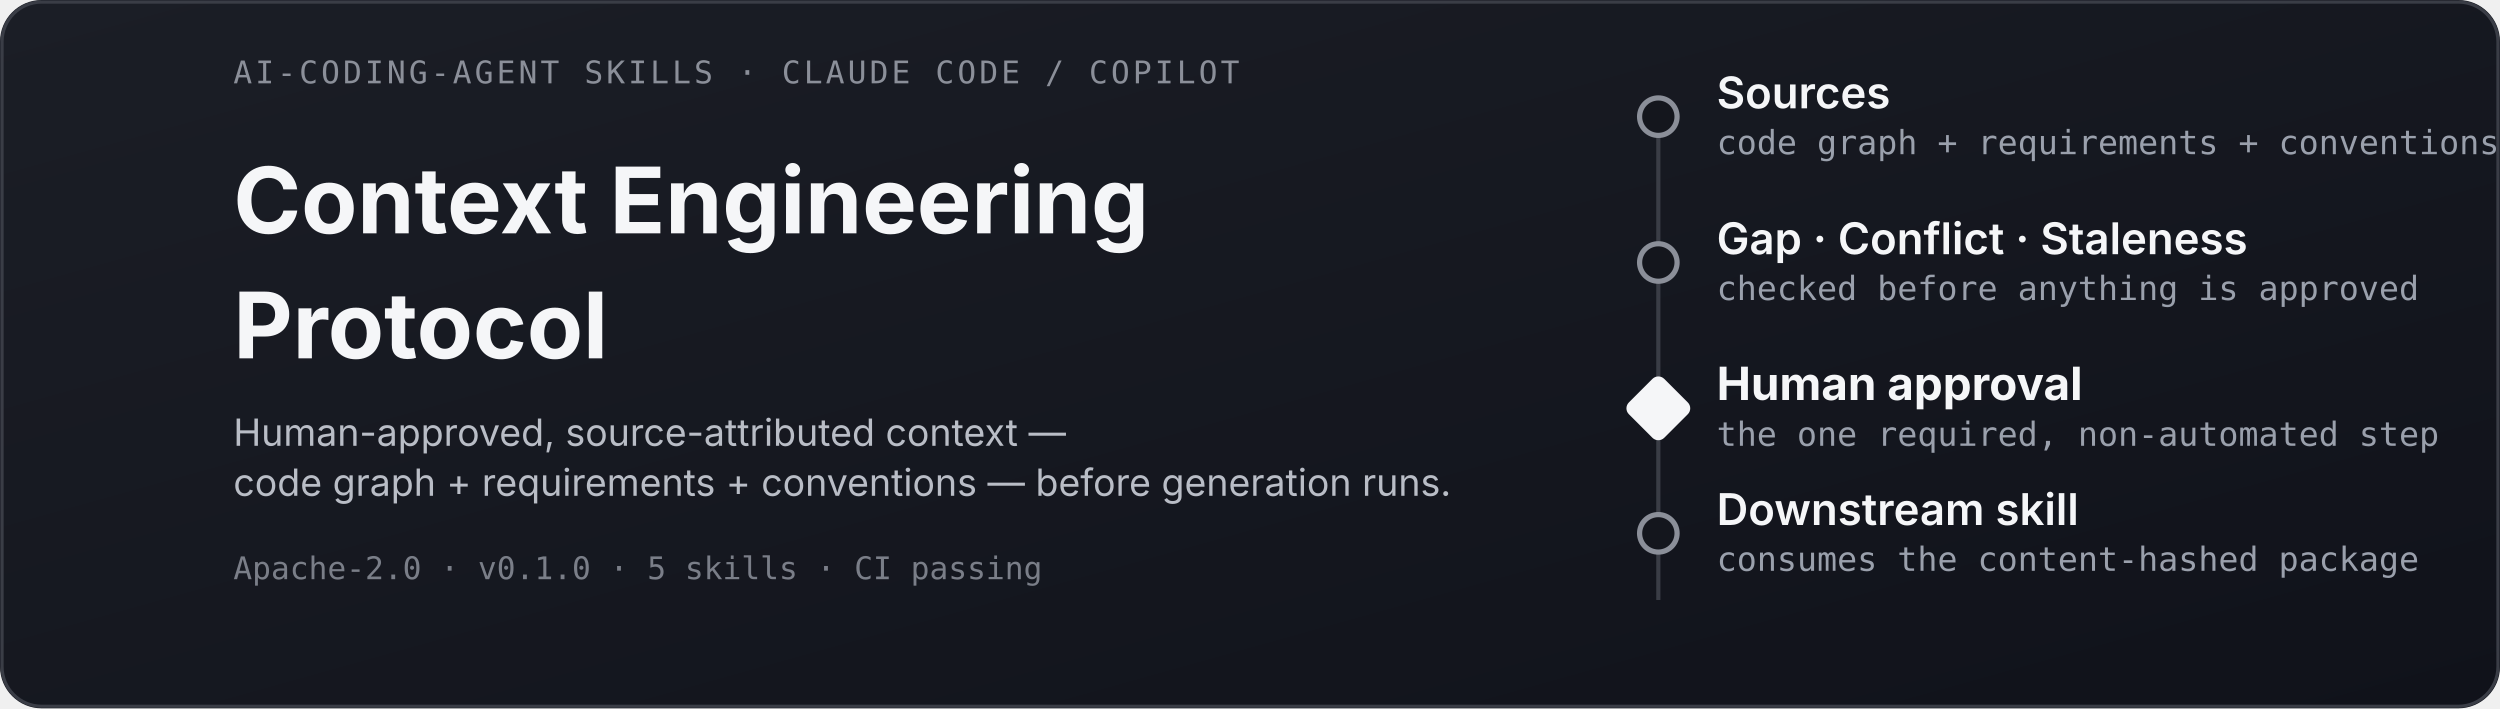
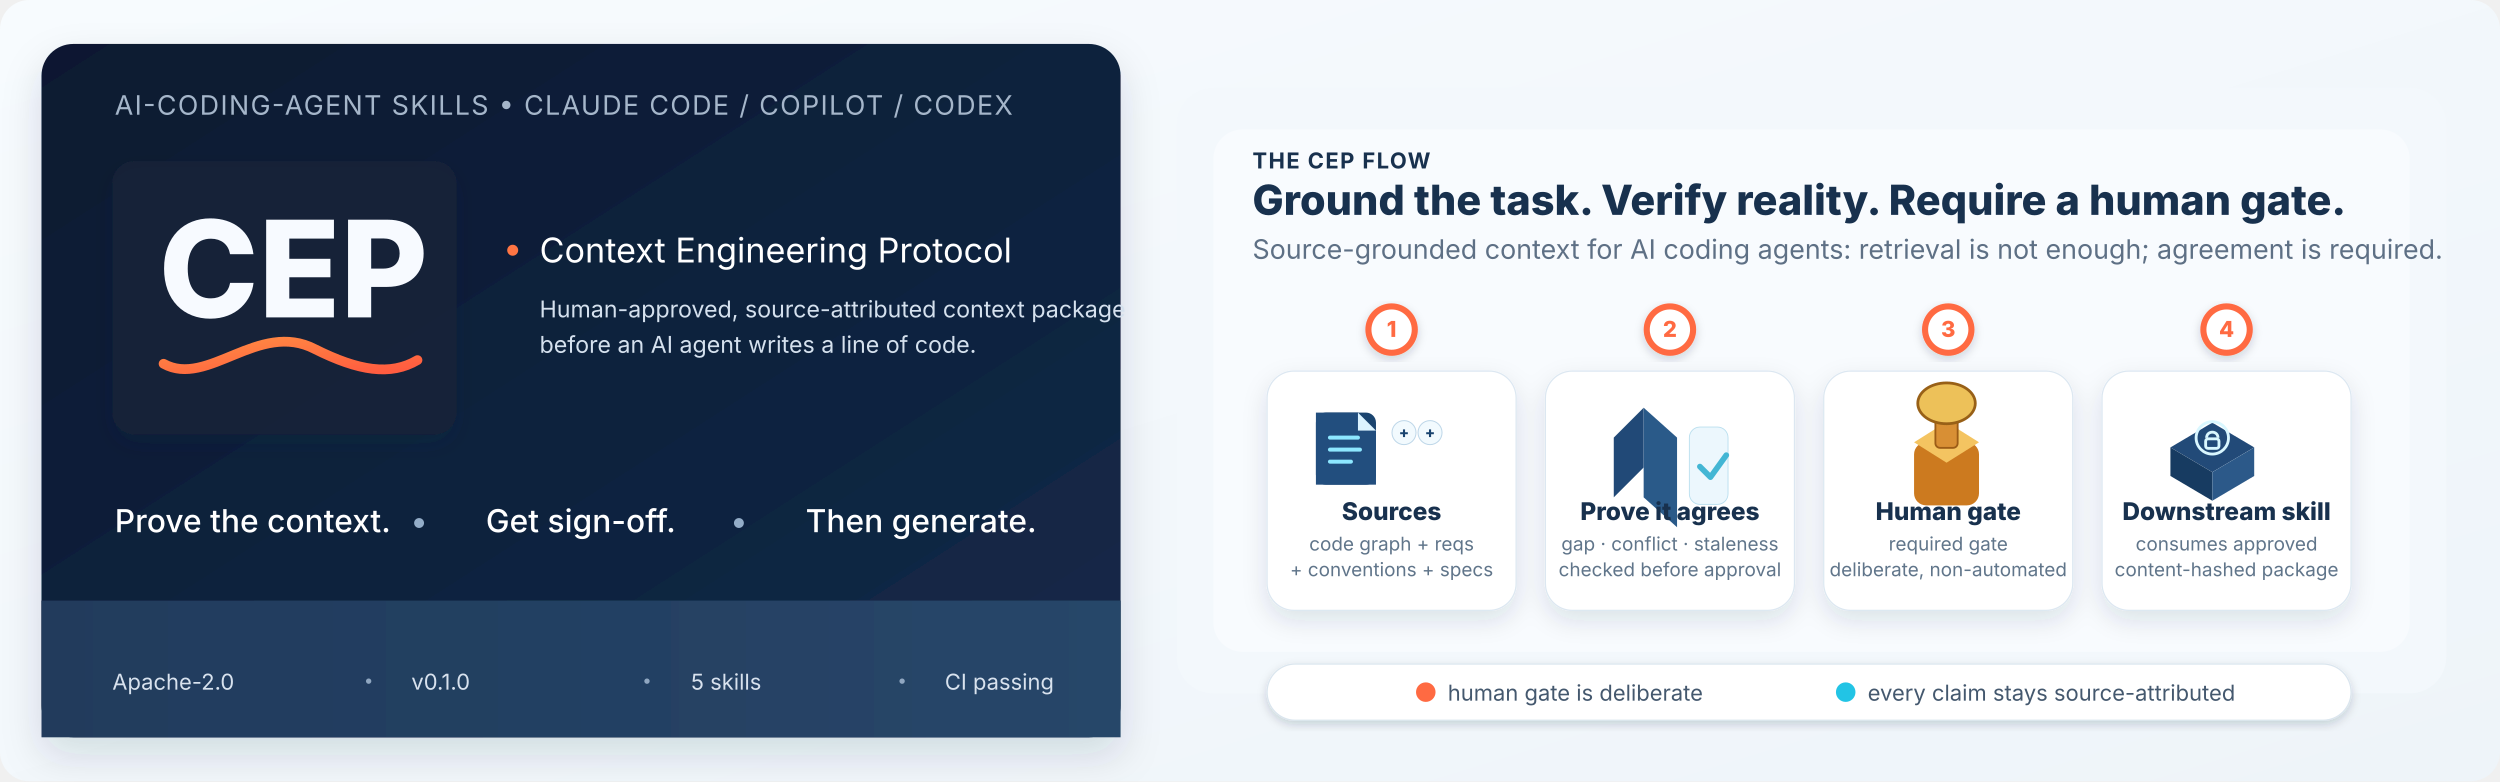
- <svg xmlns="http://www.w3.org/2000/svg" width="1200" height="340" viewBox="0 0 1200 340" role="img" aria-labelledby="title desc">
+ <svg xmlns="http://www.w3.org/2000/svg" width="1200" height="375" viewBox="0 0 2048 640" role="img" aria-labelledby="title desc">
  <defs>
-     <clipPath id="cardClip">
-       <rect width="1200" height="340" rx="20" />
-     </clipPath>
-     <linearGradient id="darkPanel2" x1="0%" y1="0%" x2="100%" y2="100%">
-       <stop offset="0%" stop-color="#1B1E26" />
-       <stop offset="100%" stop-color="#10121A" />
+     <linearGradient id="bg" x1="0" y1="0" x2="1" y2="1">
+       <stop offset="0%" stop-color="#F7FBFE" />
+       <stop offset="100%" stop-color="#EEF4F9" />
    </linearGradient>
+     <linearGradient id="panelDark" x1="0" y1="0" x2="1" y2="1">
+       <stop offset="0%" stop-color="#0C1930" />
+       <stop offset="100%" stop-color="#132A49" />
+     </linearGradient>
+     <linearGradient id="footerDark" x1="0" y1="0" x2="1" y2="0">
+       <stop offset="0%" stop-color="#213B5C" />
+       <stop offset="100%" stop-color="#274669" />
+     </linearGradient>
+     <linearGradient id="orangeAccent" x1="0" y1="0" x2="1" y2="1">
+       <stop offset="0%" stop-color="#FF8B44" />
+       <stop offset="100%" stop-color="#FF5B3F" />
+     </linearGradient>
+     <linearGradient id="tealAccent" x1="0" y1="0" x2="1" y2="0">
+       <stop offset="0%" stop-color="#22C4E5" />
+       <stop offset="100%" stop-color="#5BD9EC" />
+     </linearGradient>
+     <filter id="shadow" x="-20%" y="-20%" width="140%" height="140%">
+       <feDropShadow dx="0" dy="14" stdDeviation="16" flood-color="#10253D" flood-opacity="0.14" />
+     </filter>
+     <filter id="softShadow" x="-20%" y="-20%" width="140%" height="140%">
+       <feDropShadow dx="0" dy="8" stdDeviation="10" flood-color="#16314D" flood-opacity="0.12" />
+     </filter>
+     <filter id="tinyShadow" x="-20%" y="-20%" width="140%" height="140%">
+       <feDropShadow dx="0" dy="3" stdDeviation="4" flood-color="#10263f" flood-opacity="0.18" />
+     </filter>
  </defs>
-   <g clip-path="url(#cardClip)">
-     <rect x="0" y="0" width="1200" height="340" fill="url(#darkPanel2)" />
-     <g transform="translate(112,0)">
-       <text x="0" y="40" font-family="ui-monospace, SFMono-Regular, Menlo, monospace" font-size="15" letter-spacing="1.5" fill="#8B8F99">AI-CODING-AGENT SKILLS · CLAUDE CODE / COPILOT</text>
-       <text x="0" y="112" font-family="-apple-system, BlinkMacSystemFont, 'Segoe UI', 'PingFang SC', sans-serif" font-size="44" font-weight="700" fill="#F5F6F8">Context Engineering</text>
-       <text x="0" y="172" font-family="-apple-system, BlinkMacSystemFont, 'Segoe UI', 'PingFang SC', sans-serif" font-size="44" font-weight="700" fill="#F5F6F8">Protocol</text>
-       <text x="0" y="214" font-family="-apple-system, BlinkMacSystemFont, 'Segoe UI', 'PingFang SC', sans-serif" font-size="18" fill="#B9BDC6">Human-approved, source-attributed context —</text>
-       <text x="0" y="238" font-family="-apple-system, BlinkMacSystemFont, 'Segoe UI', 'PingFang SC', sans-serif" font-size="18" fill="#B9BDC6">code graph + requirements + conventions — before generation runs.</text>
-       <text x="0" y="278" font-family="ui-monospace, SFMono-Regular, Menlo, monospace" font-size="15" fill="#7A7E88">Apache-2.0 · v0.1.0 · 5 skills · CI passing</text>
-     </g>
-     <g transform="translate(780,40)">
-       <line x1="16" y1="8" x2="16" y2="248" stroke="#3A3D46" stroke-width="2" />
-       <circle cx="16" cy="16" r="9" fill="#14161D" stroke="#8B8F99" stroke-width="2.5" />
-       <text x="44" y="12" font-family="-apple-system, BlinkMacSystemFont, 'Segoe UI', 'PingFang SC', sans-serif" font-size="21" font-weight="600" fill="#F5F6F8">Sources</text>
-       <text x="44" y="34" font-family="ui-monospace, SFMono-Regular, Menlo, monospace" font-size="16" fill="#9AA0AC">code graph + requirements + conventions</text>
-       <circle cx="16" cy="86" r="9" fill="#14161D" stroke="#8B8F99" stroke-width="2.5" />
-       <text x="44" y="82" font-family="-apple-system, BlinkMacSystemFont, 'Segoe UI', 'PingFang SC', sans-serif" font-size="21" font-weight="600" fill="#F5F6F8">Gap · Conflict · Staleness</text>
-       <text x="44" y="104" font-family="ui-monospace, SFMono-Regular, Menlo, monospace" font-size="16" fill="#9AA0AC">checked before anything is approved</text>
-       <rect x="4" y="144" width="24" height="24" rx="4" transform="rotate(45 16 156)" fill="#F5F6F8" />
-       <text x="44" y="152" font-family="-apple-system, BlinkMacSystemFont, 'Segoe UI', 'PingFang SC', sans-serif" font-size="22" font-weight="700" fill="#F5F6F8">Human approval</text>
-       <text x="44" y="174" font-family="ui-monospace, SFMono-Regular, Menlo, monospace" font-size="16" fill="#9AA0AC">the one required, non-automated step</text>
-       <circle cx="16" cy="216" r="9" fill="#14161D" stroke="#8B8F99" stroke-width="2.5" />
-       <text x="44" y="212" font-family="-apple-system, BlinkMacSystemFont, 'Segoe UI', 'PingFang SC', sans-serif" font-size="21" font-weight="600" fill="#F5F6F8">Downstream skill</text>
-       <text x="44" y="234" font-family="ui-monospace, SFMono-Regular, Menlo, monospace" font-size="16" fill="#9AA0AC">consumes the content-hashed package</text>
-     </g>
+   <rect width="2048" height="640" rx="24" fill="url(#bg)" />
+   <g filter="url(#shadow)">
+     <rect x="34" y="36" width="884" height="568" rx="26" fill="url(#panelDark)" />
+     <rect x="34" y="492" width="884" height="112" rx="0" fill="url(#footerDark)" />
  </g>
-   <rect x="1" y="1" width="1198" height="338" rx="19" fill="none" stroke="#3A3D46" stroke-width="1.5" />
+   <rect x="964" y="72" width="1040" height="496" rx="30" fill="#F3F8FC" />
+   <rect x="994" y="106" width="980" height="428" rx="24" fill="#F8FBFE" />
+   <text x="94" y="94" fill="#A5B6CA" font-family="Inter,Segoe UI,Arial,sans-serif" font-size="22" letter-spacing="1.1">AI-CODING-AGENT SKILLS • CLAUDE CODE / COPILOT / CODEX</text>
+   <g transform="translate(92,132)" filter="url(#softShadow)">
+     <rect width="282" height="224" rx="18" fill="#152238" opacity="0.95" />
+     <text x="38" y="128" fill="#F7FAFF" font-family="Inter,Segoe UI,Arial,sans-serif" font-size="110" font-weight="800">CEP</text>
+     <path d="M42 166 C78 186, 120 130, 166 154 C202 172, 228 176, 250 163" fill="none" stroke="url(#orangeAccent)" stroke-width="8" stroke-linecap="round" />
+   </g>
+   <circle cx="420" cy="205" r="4.5" fill="#FF7543" />
+   <text x="442" y="215" fill="#FFFFFF" font-family="Inter,Segoe UI,Arial,sans-serif" font-size="28">Context Engineering Protocol</text>
+   <text x="442" y="260" fill="#D5E1EE" font-family="Inter,Segoe UI,Arial,sans-serif" font-size="19">Human-approved, source-attributed context package</text>
+   <text x="442" y="289" fill="#D5E1EE" font-family="Inter,Segoe UI,Arial,sans-serif" font-size="19">before an AI agent writes a line of code.</text>
+   <text x="94" y="436" fill="#FFFFFF" font-family="Inter,Segoe UI,Arial,sans-serif" font-size="26" font-weight="500">Prove the context.</text>
+   <text x="336" y="436" fill="#93ADC8" font-family="Inter,Segoe UI,Arial,sans-serif" font-size="26">•</text>
+   <text x="398" y="436" fill="#FFFFFF" font-family="Inter,Segoe UI,Arial,sans-serif" font-size="26" font-weight="500">Get sign-off.</text>
+   <text x="598" y="436" fill="#93ADC8" font-family="Inter,Segoe UI,Arial,sans-serif" font-size="26">•</text>
+   <text x="660" y="436" fill="#FFFFFF" font-family="Inter,Segoe UI,Arial,sans-serif" font-size="26" font-weight="500">Then generate.</text>
+   <text x="92" y="565" fill="#D8E2EE" font-family="Inter,Segoe UI,Arial,sans-serif" font-size="18">Apache-2.0</text>
+   <circle cx="302" cy="558" r="2.2" fill="#90A7C1" />
+   <text x="337" y="565" fill="#D8E2EE" font-family="Inter,Segoe UI,Arial,sans-serif" font-size="18">v0.1.0</text>
+   <circle cx="530" cy="558" r="2.2" fill="#90A7C1" />
+   <text x="566" y="565" fill="#D8E2EE" font-family="Inter,Segoe UI,Arial,sans-serif" font-size="18">5 skills</text>
+   <circle cx="739" cy="558" r="2.2" fill="#90A7C1" />
+   <text x="774" y="565" fill="#D8E2EE" font-family="Inter,Segoe UI,Arial,sans-serif" font-size="18">CI passing</text>
+   <text x="1026" y="138" fill="#18314E" font-family="Inter,Segoe UI,Arial,sans-serif" font-size="18" font-weight="700" letter-spacing="1.15">THE CEP FLOW</text>
+   <text x="1026" y="176" fill="#18314E" font-family="Inter,Segoe UI,Arial,sans-serif" font-size="34" font-weight="800">Ground the task. Verify reality. Require a human gate.</text>
+   <text x="1026" y="212" fill="#5E7085" font-family="Inter,Segoe UI,Arial,sans-serif" font-size="22">Source-grounded context for AI coding agents: retrieval is not enough; agreement is required.</text>
+   <path d="M1120 270 H1805" fill="none" stroke="url(#tealAccent)" stroke-width="6" stroke-linecap="round" />
+   <g filter="url(#tinyShadow)">
+     <circle cx="1140" cy="270" r="19" fill="#FFFFFF" stroke="#FF6A42" stroke-width="5" />
+     <circle cx="1368" cy="270" r="19" fill="#FFFFFF" stroke="#FF6A42" stroke-width="5" />
+     <circle cx="1596" cy="270" r="19" fill="#FFFFFF" stroke="#FF6A42" stroke-width="5" />
+     <circle cx="1824" cy="270" r="19" fill="#FFFFFF" stroke="#FF6A42" stroke-width="5" />
+   </g>
+   <g font-family="Inter,Segoe UI,Arial,sans-serif" font-size="18" font-weight="800" fill="#FF6A42" text-anchor="middle">
+     <text x="1140" y="276">1</text>
+     <text x="1368" y="276">2</text>
+     <text x="1596" y="276">3</text>
+     <text x="1824" y="276">4</text>
+   </g>
+   <g filter="url(#softShadow)">
+     <rect x="1038" y="304" width="204" height="196" rx="22" fill="#FFFFFF" stroke="#DCE7F1" />
+     <rect x="1266" y="304" width="204" height="196" rx="22" fill="#FFFFFF" stroke="#DCE7F1" />
+     <rect x="1494" y="304" width="204" height="196" rx="22" fill="#FFFFFF" stroke="#DCE7F1" />
+     <rect x="1722" y="304" width="204" height="196" rx="22" fill="#FFFFFF" stroke="#DCE7F1" />
+   </g>
+   <g transform="translate(1078,338) scale(0.82)">
+     <rect x="0" y="0" width="60" height="72" rx="10" fill="#1A446F" />
+     <path d="M42 0 L60 18 L60 72 L0 72 L0 0 Z" fill="#224E7E" />
+     <path d="M42 0 L42 18 L60 18" fill="#DBF3FF" />
+     <line x1="14" y1="25" x2="42" y2="25" stroke="#8DE7FF" stroke-width="4" stroke-linecap="round" />
+     <line x1="14" y1="37" x2="44" y2="37" stroke="#8DE7FF" stroke-width="4" stroke-linecap="round" />
+     <line x1="14" y1="49" x2="35" y2="49" stroke="#8DE7FF" stroke-width="4" stroke-linecap="round" />
+     <circle cx="88" cy="20" r="12" fill="#F2FAFE" stroke="#BDD6E8" />
+     <text x="88" y="25" text-anchor="middle" fill="#1A446F" font-family="Inter,Segoe UI,Arial,sans-serif" font-size="15" font-weight="800">+</text>
+     <circle cx="114" cy="20" r="12" fill="#F2FAFE" stroke="#BDD6E8" />
+     <text x="114" y="25" text-anchor="middle" fill="#1A446F" font-family="Inter,Segoe UI,Arial,sans-serif" font-size="15" font-weight="800">+</text>
+   </g>
+   <g transform="translate(1322,334) scale(0.72)">
+     <path d="M0 34 L34 0 L34 68 L0 102 Z" fill="#214977" />
+     <path d="M34 0 L72 34 L72 136 L34 102 Z" fill="#2A5A89" />
+     <rect x="86" y="22" width="44" height="88" rx="12" fill="#ECF7FD" stroke="#B8DEEE" />
+     <path d="M98 67 L110 79 L128 54" fill="none" stroke="#43B6D4" stroke-width="6.5" stroke-linecap="round" stroke-linejoin="round" />
+   </g>
+   <g transform="translate(1568,338) scale(0.76)">
+     <rect x="0" y="32" width="70" height="68" rx="13" fill="#CC7A1F" />
+     <path d="M0 32 L35 10 L70 32 L35 54 Z" fill="#F4C461" />
+     <rect x="23" y="-6" width="24" height="44" rx="5" fill="#D88F34" stroke="#9C5C16" stroke-width="2" />
+     <ellipse cx="35" cy="-10" rx="31" ry="22" fill="#EDC159" stroke="#986017" stroke-width="3" />
+   </g>
+   <g transform="translate(1778,340) scale(0.78)">
+     <path d="M0 34 L44 8 L88 34 L44 60 Z" fill="#224A78" />
+     <path d="M0 34 L0 64 L44 90 L44 60 Z" fill="#173B61" />
+     <path d="M44 60 L88 34 L88 64 L44 90 Z" fill="#2C5989" />
+     <circle cx="44" cy="24" r="17" fill="none" stroke="#D9F7FF" stroke-width="3" />
+     <rect x="37" y="25" width="14" height="10" rx="2.5" fill="none" stroke="#D9F7FF" stroke-width="3" />
+     <path d="M38 24 C38 16, 50 16, 50 24" fill="none" stroke="#D9F7FF" stroke-width="3" />
+   </g>
+   <g font-family="Inter,Segoe UI,Arial,sans-serif">
+     <text x="1140" y="426" text-anchor="middle" fill="#18314E" font-size="20" font-weight="800">Sources</text>
+     <text x="1140" y="451" text-anchor="middle" fill="#60758A" font-size="15.5">code graph + reqs</text>
+     <text x="1140" y="472" text-anchor="middle" fill="#60758A" font-size="15.5">+ conventions + specs</text>
+     <text x="1368" y="426" text-anchor="middle" fill="#18314E" font-size="20" font-weight="800">Prove it agrees</text>
+     <text x="1368" y="451" text-anchor="middle" fill="#60758A" font-size="15.5">gap · conflict · staleness</text>
+     <text x="1368" y="472" text-anchor="middle" fill="#60758A" font-size="15.5">checked before approval</text>
+     <text x="1596" y="426" text-anchor="middle" fill="#18314E" font-size="20" font-weight="800">Human gate</text>
+     <text x="1596" y="451" text-anchor="middle" fill="#60758A" font-size="15.5">required gate</text>
+     <text x="1596" y="472" text-anchor="middle" fill="#60758A" font-size="15.5">deliberate, non-automated</text>
+     <text x="1824" y="426" text-anchor="middle" fill="#18314E" font-size="20" font-weight="800">Downstream skill</text>
+     <text x="1824" y="451" text-anchor="middle" fill="#60758A" font-size="15.5">consumes approved</text>
+     <text x="1824" y="472" text-anchor="middle" fill="#60758A" font-size="15.5">content-hashed package</text>
+   </g>
+   <g filter="url(#tinyShadow)">
+     <rect x="1038" y="544" width="888" height="46" rx="23" fill="#FFFFFF" stroke="#DAE5EE" />
+   </g>
+   <circle cx="1168" cy="567" r="8" fill="#FF6A42" />
+   <text x="1186" y="574" fill="#44586E" font-family="Inter,Segoe UI,Arial,sans-serif" font-size="18">human gate is deliberate</text>
+   <circle cx="1512" cy="567" r="8" fill="#22C4E5" />
+   <text x="1530" y="574" fill="#44586E" font-family="Inter,Segoe UI,Arial,sans-serif" font-size="18">every claim stays source-attributed</text>
</svg>
